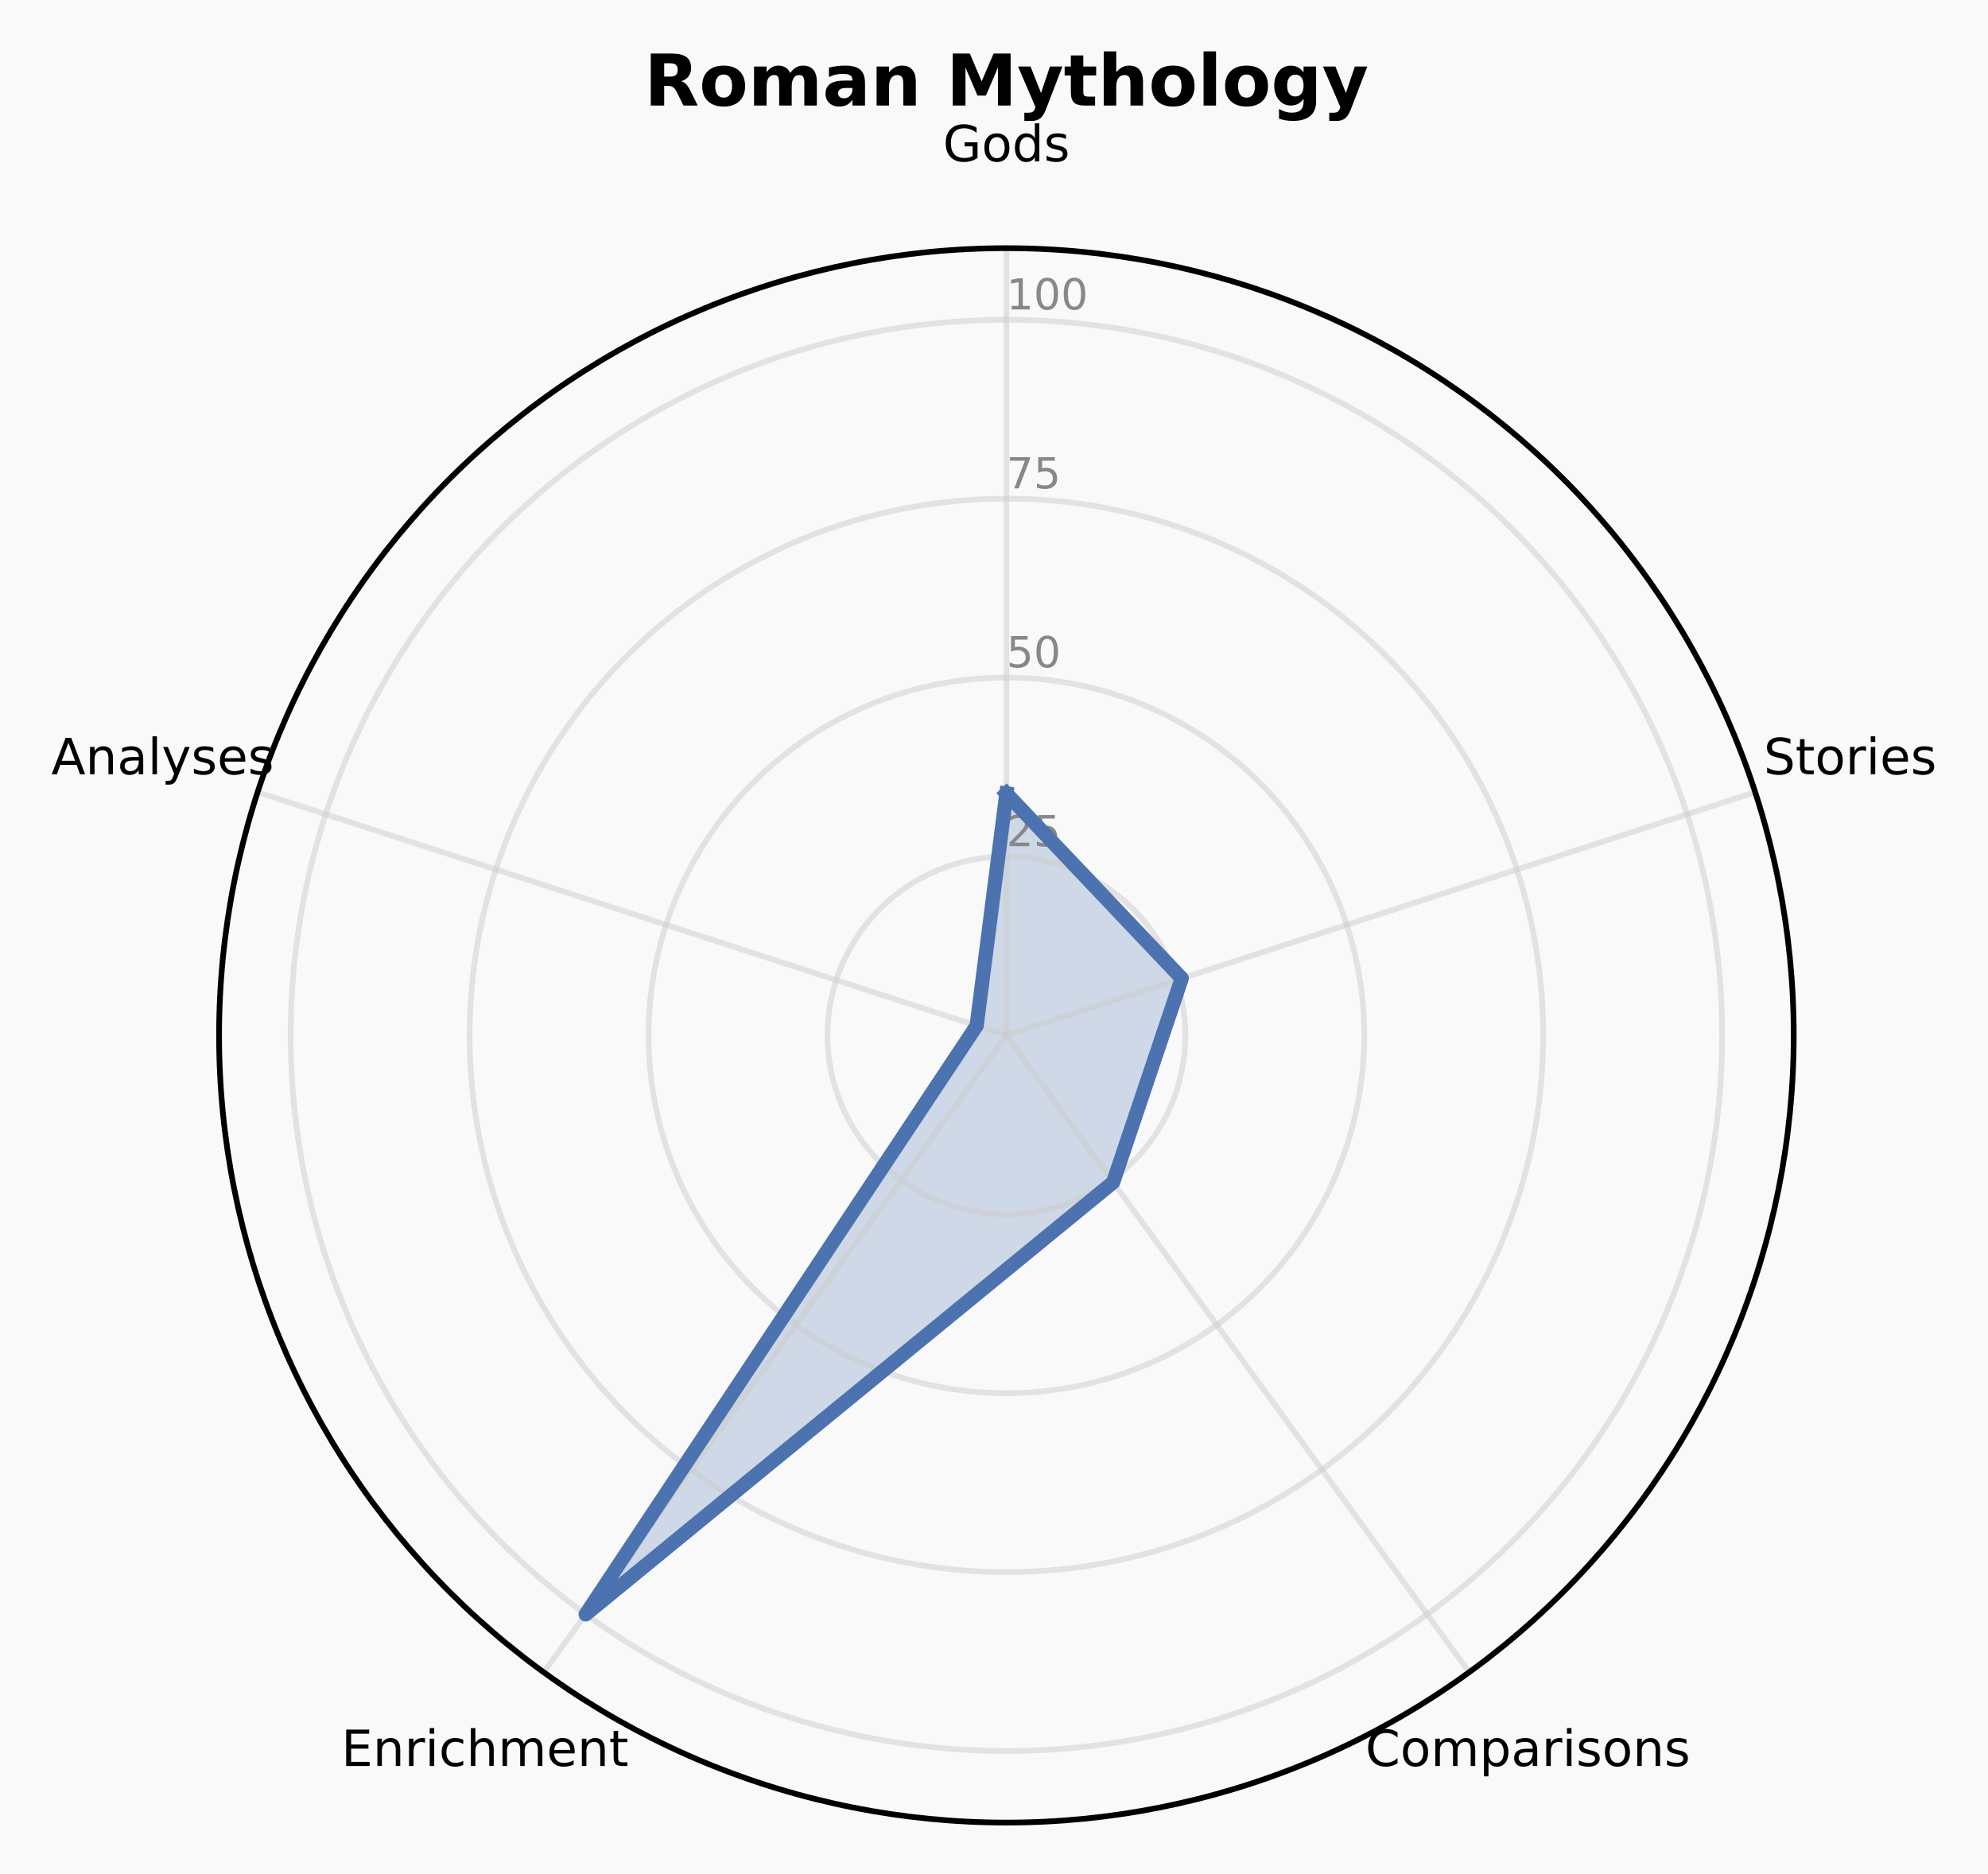
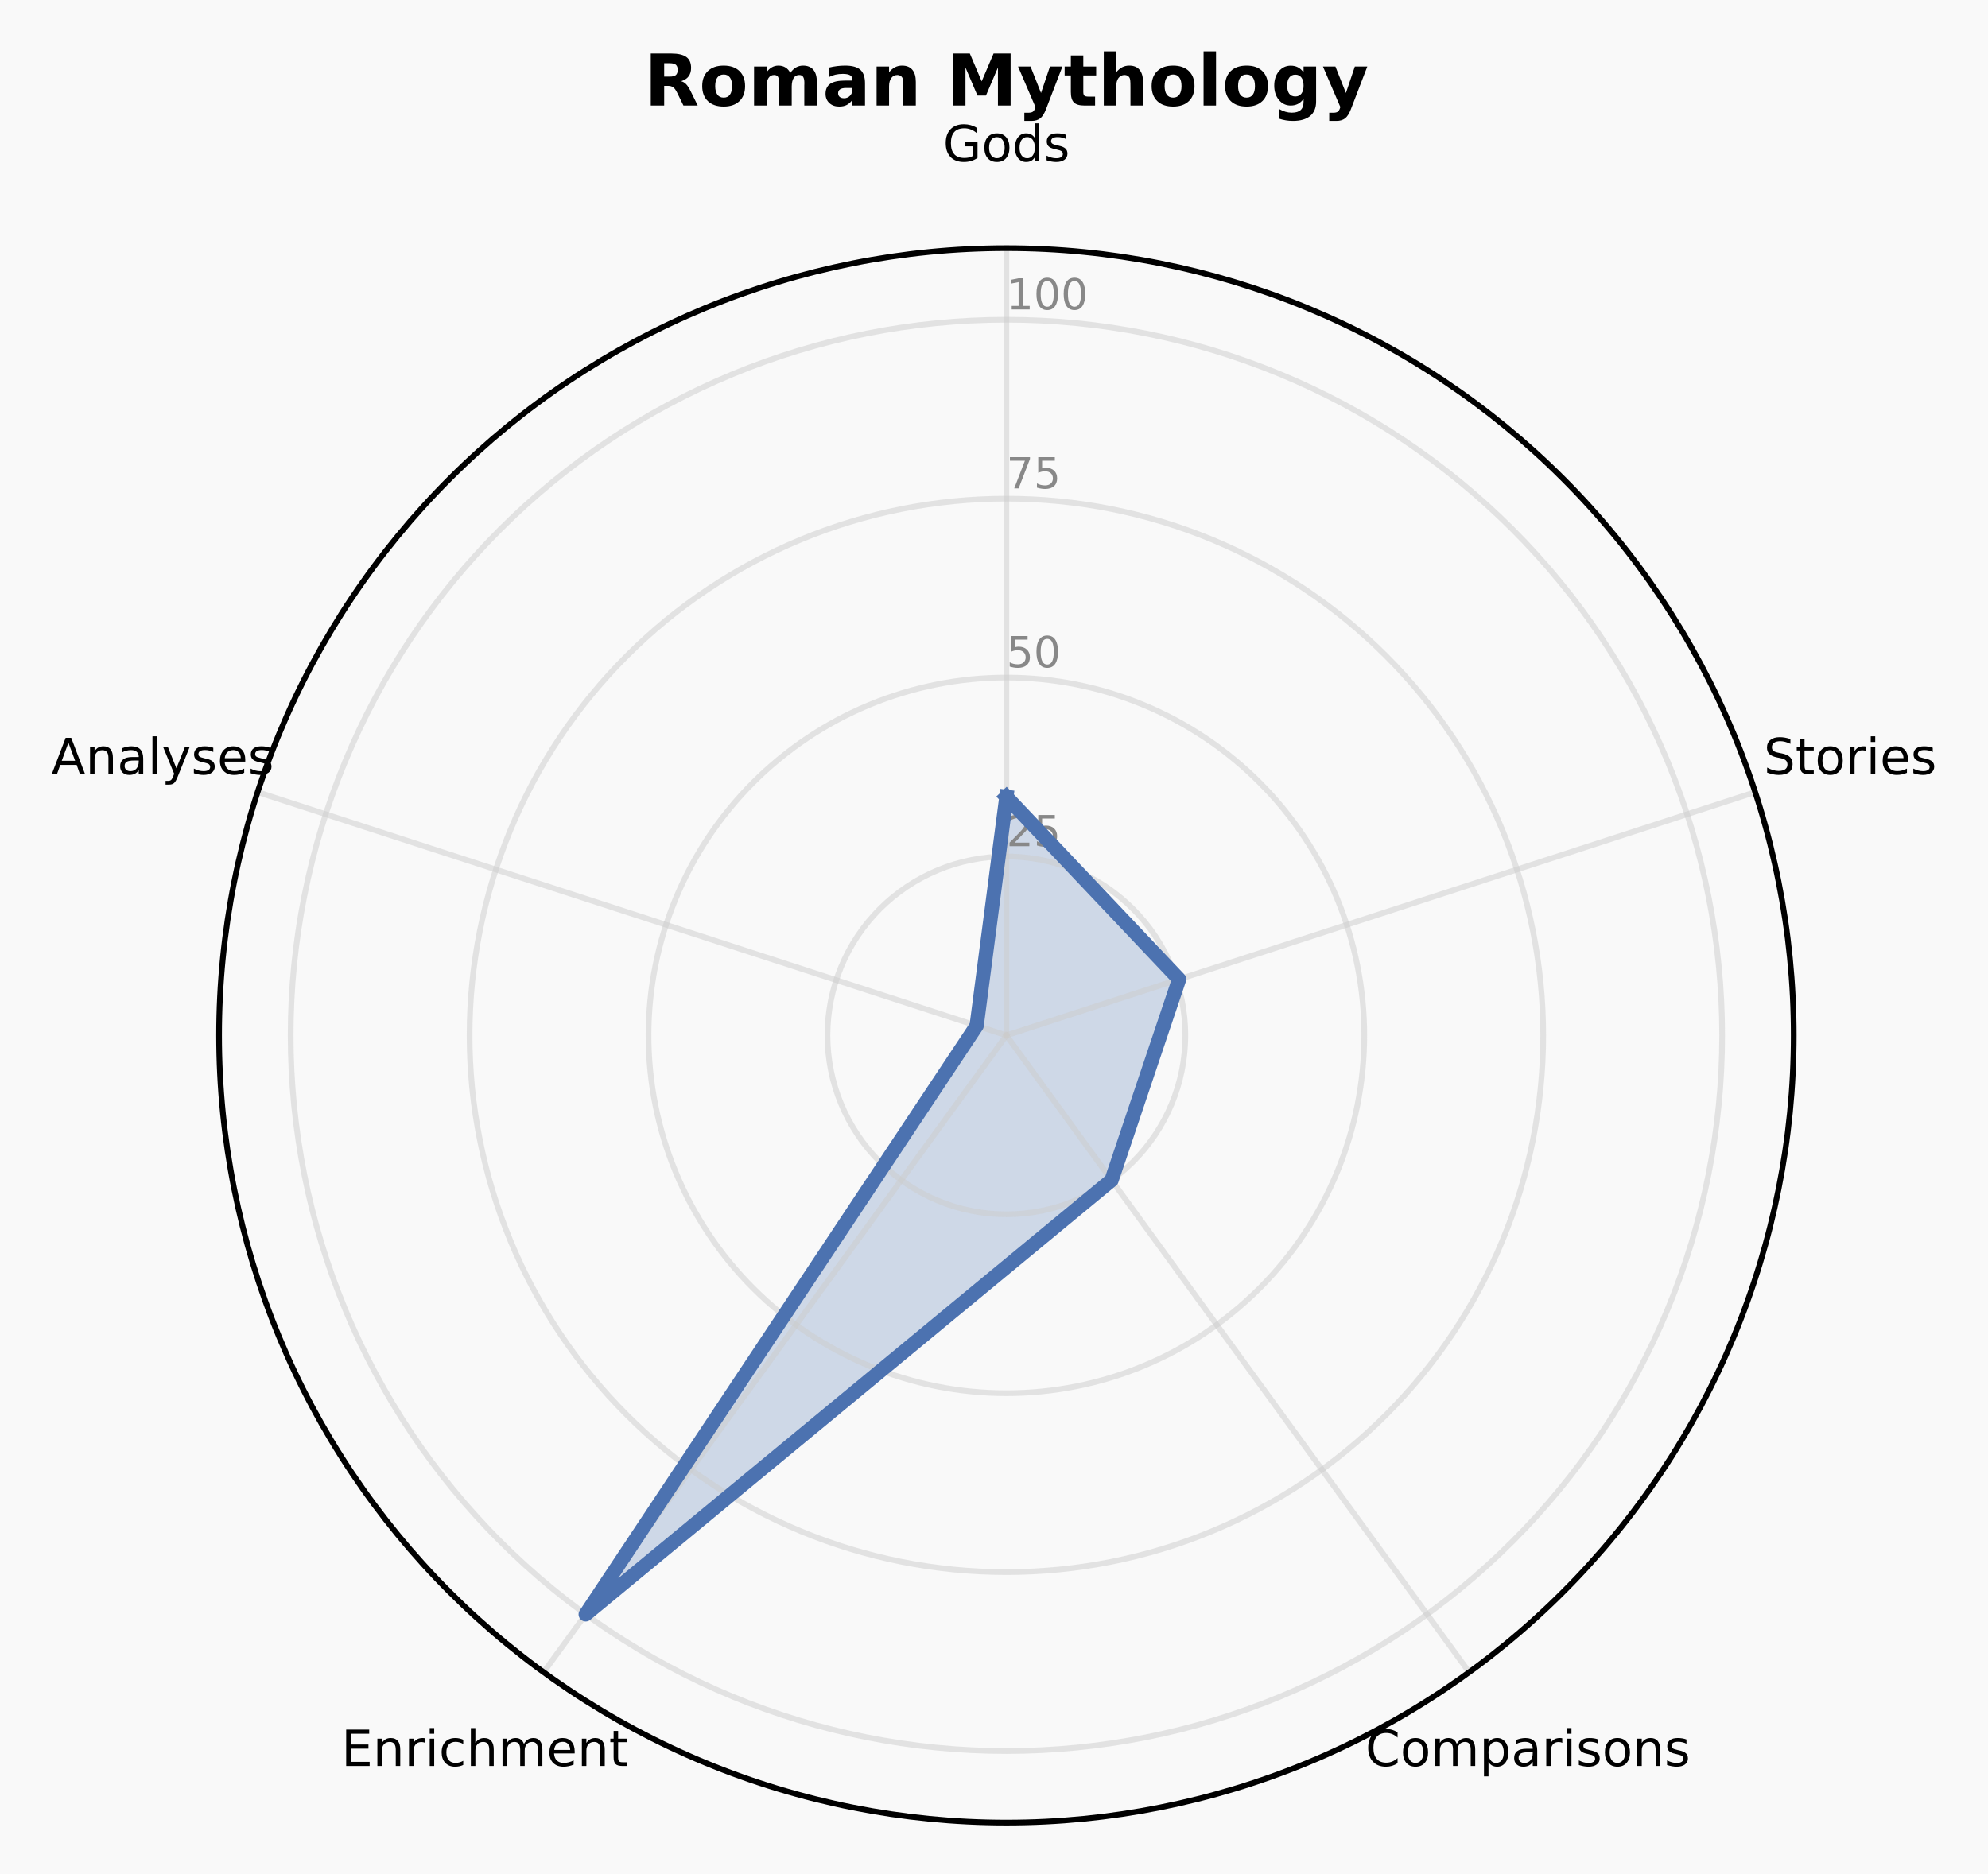
<svg xmlns="http://www.w3.org/2000/svg" xmlns:xlink="http://www.w3.org/1999/xlink" width="278.709pt" height="262.758pt" viewBox="0 0 278.709 262.758" version="1.1">
  <defs>
    <style type="text/css">*{stroke-linejoin: round; stroke-linecap: butt}</style>
  </defs>
  <g id="figure_1">
    <g id="patch_1">
      <path d="M 0 262.758  L 278.709 262.758  L 278.709 0  L 0 0  z " style="fill: #f9f9f9" />
    </g>
    <g id="axes_1">
      <g id="patch_2">
        <path d="M 251.473 145.178  C 251.473 130.683 248.618 116.329 243.071 102.938  C 237.524 89.546 229.393 77.377 219.143 67.128  C 208.894 56.878 196.725 48.748 183.334 43.201  C 169.942 37.654 155.588 34.798 141.093 34.798  C 126.598 34.798 112.244 37.654 98.853 43.201  C 85.461 48.748 73.293 56.878 63.043 67.128  C 52.794 77.377 44.663 89.546 39.116 102.938  C 33.569 116.329 30.714 130.683 30.714 145.178  C 30.714 159.673 33.569 174.027 39.116 187.418  C 44.663 200.81 52.794 212.979 63.043 223.228  C 73.293 233.478 85.461 241.609 98.853 247.155  C 112.244 252.702 126.598 255.558 141.093 255.558  C 155.588 255.558 169.942 252.702 183.334 247.155  C 196.725 241.609 208.894 233.478 219.143 223.228  C 229.393 212.979 237.524 200.81 243.071 187.418  C 248.618 174.027 251.473 159.673 251.473 145.178  M 141.093 145.178  C 141.093 145.178 141.093 145.178 141.093 145.178  C 141.093 145.178 141.093 145.178 141.093 145.178  C 141.093 145.178 141.093 145.178 141.093 145.178  C 141.093 145.178 141.093 145.178 141.093 145.178  C 141.093 145.178 141.093 145.178 141.093 145.178  C 141.093 145.178 141.093 145.178 141.093 145.178  C 141.093 145.178 141.093 145.178 141.093 145.178  C 141.093 145.178 141.093 145.178 141.093 145.178  C 141.093 145.178 141.093 145.178 141.093 145.178  C 141.093 145.178 141.093 145.178 141.093 145.178  C 141.093 145.178 141.093 145.178 141.093 145.178  C 141.093 145.178 141.093 145.178 141.093 145.178  C 141.093 145.178 141.093 145.178 141.093 145.178  C 141.093 145.178 141.093 145.178 141.093 145.178  C 141.093 145.178 141.093 145.178 141.093 145.178  C 141.093 145.178 141.093 145.178 141.093 145.178  z " style="fill: #f9f9f9" />
      </g>
      <g id="patch_3">
-         <path d="M 141.093 111.259  L 165.675 137.191  L 156.059 165.776  L 82.112 226.359  L 136.921 143.822  z " clip-path="url(#p1672094ace)" style="fill: #4c72b0; opacity: 0.25; stroke: #4c72b0; stroke-linejoin: miter" />
+         <path d="M 141.093 111.73  L 165.308 137.31  L 155.839 165.473  L 82.112 226.359  L 136.921 143.822  z " clip-path="url(#p1f6627a381)" style="fill: #4c72b0; opacity: 0.25; stroke: #4c72b0; stroke-linejoin: miter" />
      </g>
      <g id="matplotlib.axis_1">
        <g id="xtick_1">
          <g id="line2d_1">
-             <path d="M 141.093 145.178  L 141.093 34.798  " clip-path="url(#p1672094ace)" style="fill: none; stroke: #cccccc; stroke-opacity: 0.5; stroke-width: 0.8; stroke-linecap: square" />
+             <path d="M 141.093 145.178  L 141.093 34.798  " clip-path="url(#p1f6627a381)" style="fill: none; stroke: #cccccc; stroke-opacity: 0.5; stroke-width: 0.8; stroke-linecap: square" />
          </g>
          <g id="text_1">
            <g transform="translate(132.1945 22.61707) scale(0.07 -0.07)">
              <defs>
                <path id="DejaVuSans-2a" d="M 3809 666  L 3809 1919  L 2778 1919  L 2778 2438  L 4434 2438  L 4434 434  Q 4069 175 3628 42  Q 3188 -91 2688 -91  Q 1594 -91 976 548  Q 359 1188 359 2328  Q 359 3472 976 4111  Q 1594 4750 2688 4750  Q 3144 4750 3555 4637  Q 3966 4525 4313 4306  L 4313 3634  Q 3963 3931 3569 4081  Q 3175 4231 2741 4231  Q 1884 4231 1454 3753  Q 1025 3275 1025 2328  Q 1025 1384 1454 906  Q 1884 428 2741 428  Q 3075 428 3337 486  Q 3600 544 3809 666  z " transform="scale(0.015625)" />
                <path id="DejaVuSans-52" d="M 1959 3097  Q 1497 3097 1228 2736  Q 959 2375 959 1747  Q 959 1119 1226 758  Q 1494 397 1959 397  Q 2419 397 2687 759  Q 2956 1122 2956 1747  Q 2956 2369 2687 2733  Q 2419 3097 1959 3097  z M 1959 3584  Q 2709 3584 3137 3096  Q 3566 2609 3566 1747  Q 3566 888 3137 398  Q 2709 -91 1959 -91  Q 1206 -91 779 398  Q 353 888 353 1747  Q 353 2609 779 3096  Q 1206 3584 1959 3584  z " transform="scale(0.015625)" />
                <path id="DejaVuSans-47" d="M 2906 2969  L 2906 4863  L 3481 4863  L 3481 0  L 2906 0  L 2906 525  Q 2725 213 2448 61  Q 2172 -91 1784 -91  Q 1150 -91 751 415  Q 353 922 353 1747  Q 353 2572 751 3078  Q 1150 3584 1784 3584  Q 2172 3584 2448 3432  Q 2725 3281 2906 2969  z M 947 1747  Q 947 1113 1208 752  Q 1469 391 1925 391  Q 2381 391 2643 752  Q 2906 1113 2906 1747  Q 2906 2381 2643 2742  Q 2381 3103 1925 3103  Q 1469 3103 1208 2742  Q 947 2381 947 1747  z " transform="scale(0.015625)" />
                <path id="DejaVuSans-56" d="M 2834 3397  L 2834 2853  Q 2591 2978 2328 3040  Q 2066 3103 1784 3103  Q 1356 3103 1142 2972  Q 928 2841 928 2578  Q 928 2378 1081 2264  Q 1234 2150 1697 2047  L 1894 2003  Q 2506 1872 2764 1633  Q 3022 1394 3022 966  Q 3022 478 2636 193  Q 2250 -91 1575 -91  Q 1294 -91 989 -36  Q 684 19 347 128  L 347 722  Q 666 556 975 473  Q 1284 391 1588 391  Q 1994 391 2212 530  Q 2431 669 2431 922  Q 2431 1156 2273 1281  Q 2116 1406 1581 1522  L 1381 1569  Q 847 1681 609 1914  Q 372 2147 372 2553  Q 372 3047 722 3315  Q 1072 3584 1716 3584  Q 2034 3584 2315 3537  Q 2597 3491 2834 3397  z " transform="scale(0.015625)" />
              </defs>
              <use xlink:href="#DejaVuSans-2a" />
              <use xlink:href="#DejaVuSans-52" transform="translate(77.48438 0)" />
              <use xlink:href="#DejaVuSans-47" transform="translate(138.6719 0)" />
              <use xlink:href="#DejaVuSans-56" transform="translate(202.1562 0)" />
            </g>
          </g>
        </g>
        <g id="xtick_2">
          <g id="line2d_2">
-             <path d="M 141.093 145.178  L 246.07 111.069  " clip-path="url(#p1672094ace)" style="fill: none; stroke: #cccccc; stroke-opacity: 0.5; stroke-width: 0.8; stroke-linecap: square" />
+             <path d="M 141.093 145.178  L 246.07 111.069  " clip-path="url(#p1f6627a381)" style="fill: none; stroke: #cccccc; stroke-opacity: 0.5; stroke-width: 0.8; stroke-linecap: square" />
          </g>
          <g id="text_2">
            <g transform="translate(247.2616 108.5613) scale(0.07 -0.07)">
              <defs>
                <path id="DejaVuSans-36" d="M 3425 4513  L 3425 3897  Q 3066 4069 2747 4153  Q 2428 4238 2131 4238  Q 1616 4238 1336 4038  Q 1056 3838 1056 3469  Q 1056 3159 1242 3001  Q 1428 2844 1947 2747  L 2328 2669  Q 3034 2534 3370 2195  Q 3706 1856 3706 1288  Q 3706 609 3251 259  Q 2797 -91 1919 -91  Q 1588 -91 1214 -16  Q 841 59 441 206  L 441 856  Q 825 641 1194 531  Q 1563 422 1919 422  Q 2459 422 2753 634  Q 3047 847 3047 1241  Q 3047 1584 2836 1778  Q 2625 1972 2144 2069  L 1759 2144  Q 1053 2284 737 2584  Q 422 2884 422 3419  Q 422 4038 858 4394  Q 1294 4750 2059 4750  Q 2388 4750 2728 4690  Q 3069 4631 3425 4513  z " transform="scale(0.015625)" />
                <path id="DejaVuSans-57" d="M 1172 4494  L 1172 3500  L 2356 3500  L 2356 3053  L 1172 3053  L 1172 1153  Q 1172 725 1289 603  Q 1406 481 1766 481  L 2356 481  L 2356 0  L 1766 0  Q 1100 0 847 248  Q 594 497 594 1153  L 594 3053  L 172 3053  L 172 3500  L 594 3500  L 594 4494  L 1172 4494  z " transform="scale(0.015625)" />
                <path id="DejaVuSans-55" d="M 2631 2963  Q 2534 3019 2420 3045  Q 2306 3072 2169 3072  Q 1681 3072 1420 2755  Q 1159 2438 1159 1844  L 1159 0  L 581 0  L 581 3500  L 1159 3500  L 1159 2956  Q 1341 3275 1631 3429  Q 1922 3584 2338 3584  Q 2397 3584 2469 3576  Q 2541 3569 2628 3553  L 2631 2963  z " transform="scale(0.015625)" />
                <path id="DejaVuSans-4c" d="M 603 3500  L 1178 3500  L 1178 0  L 603 0  L 603 3500  z M 603 4863  L 1178 4863  L 1178 4134  L 603 4134  L 603 4863  z " transform="scale(0.015625)" />
                <path id="DejaVuSans-48" d="M 3597 1894  L 3597 1613  L 953 1613  Q 991 1019 1311 708  Q 1631 397 2203 397  Q 2534 397 2845 478  Q 3156 559 3463 722  L 3463 178  Q 3153 47 2828 -22  Q 2503 -91 2169 -91  Q 1331 -91 842 396  Q 353 884 353 1716  Q 353 2575 817 3079  Q 1281 3584 2069 3584  Q 2775 3584 3186 3129  Q 3597 2675 3597 1894  z M 3022 2063  Q 3016 2534 2758 2815  Q 2500 3097 2075 3097  Q 1594 3097 1305 2825  Q 1016 2553 972 2059  L 3022 2063  z " transform="scale(0.015625)" />
              </defs>
              <use xlink:href="#DejaVuSans-36" />
              <use xlink:href="#DejaVuSans-57" transform="translate(63.48438 0)" />
              <use xlink:href="#DejaVuSans-52" transform="translate(102.6875 0)" />
              <use xlink:href="#DejaVuSans-55" transform="translate(163.875 0)" />
              <use xlink:href="#DejaVuSans-4c" transform="translate(204.9844 0)" />
              <use xlink:href="#DejaVuSans-48" transform="translate(232.7656 0)" />
              <use xlink:href="#DejaVuSans-56" transform="translate(294.2969 0)" />
            </g>
          </g>
        </g>
        <g id="xtick_3">
          <g id="line2d_3">
-             <path d="M 141.093 145.178  L 205.973 234.477  " clip-path="url(#p1672094ace)" style="fill: none; stroke: #cccccc; stroke-opacity: 0.5; stroke-width: 0.8; stroke-linecap: square" />
+             <path d="M 141.093 145.178  L 205.973 234.477  " clip-path="url(#p1f6627a381)" style="fill: none; stroke: #cccccc; stroke-opacity: 0.5; stroke-width: 0.8; stroke-linecap: square" />
          </g>
          <g id="text_3">
            <g transform="translate(191.4228 247.6219) scale(0.07 -0.07)">
              <defs>
                <path id="DejaVuSans-26" d="M 4122 4306  L 4122 3641  Q 3803 3938 3442 4084  Q 3081 4231 2675 4231  Q 1875 4231 1450 3742  Q 1025 3253 1025 2328  Q 1025 1406 1450 917  Q 1875 428 2675 428  Q 3081 428 3442 575  Q 3803 722 4122 1019  L 4122 359  Q 3791 134 3420 21  Q 3050 -91 2638 -91  Q 1578 -91 968 557  Q 359 1206 359 2328  Q 359 3453 968 4101  Q 1578 4750 2638 4750  Q 3056 4750 3426 4639  Q 3797 4528 4122 4306  z " transform="scale(0.015625)" />
                <path id="DejaVuSans-50" d="M 3328 2828  Q 3544 3216 3844 3400  Q 4144 3584 4550 3584  Q 5097 3584 5394 3201  Q 5691 2819 5691 2113  L 5691 0  L 5113 0  L 5113 2094  Q 5113 2597 4934 2840  Q 4756 3084 4391 3084  Q 3944 3084 3684 2787  Q 3425 2491 3425 1978  L 3425 0  L 2847 0  L 2847 2094  Q 2847 2600 2669 2842  Q 2491 3084 2119 3084  Q 1678 3084 1418 2786  Q 1159 2488 1159 1978  L 1159 0  L 581 0  L 581 3500  L 1159 3500  L 1159 2956  Q 1356 3278 1631 3431  Q 1906 3584 2284 3584  Q 2666 3584 2933 3390  Q 3200 3197 3328 2828  z " transform="scale(0.015625)" />
                <path id="DejaVuSans-53" d="M 1159 525  L 1159 -1331  L 581 -1331  L 581 3500  L 1159 3500  L 1159 2969  Q 1341 3281 1617 3432  Q 1894 3584 2278 3584  Q 2916 3584 3314 3078  Q 3713 2572 3713 1747  Q 3713 922 3314 415  Q 2916 -91 2278 -91  Q 1894 -91 1617 61  Q 1341 213 1159 525  z M 3116 1747  Q 3116 2381 2855 2742  Q 2594 3103 2138 3103  Q 1681 3103 1420 2742  Q 1159 2381 1159 1747  Q 1159 1113 1420 752  Q 1681 391 2138 391  Q 2594 391 2855 752  Q 3116 1113 3116 1747  z " transform="scale(0.015625)" />
                <path id="DejaVuSans-44" d="M 2194 1759  Q 1497 1759 1228 1600  Q 959 1441 959 1056  Q 959 750 1161 570  Q 1363 391 1709 391  Q 2188 391 2477 730  Q 2766 1069 2766 1631  L 2766 1759  L 2194 1759  z M 3341 1997  L 3341 0  L 2766 0  L 2766 531  Q 2569 213 2275 61  Q 1981 -91 1556 -91  Q 1019 -91 701 211  Q 384 513 384 1019  Q 384 1609 779 1909  Q 1175 2209 1959 2209  L 2766 2209  L 2766 2266  Q 2766 2663 2505 2880  Q 2244 3097 1772 3097  Q 1472 3097 1187 3025  Q 903 2953 641 2809  L 641 3341  Q 956 3463 1253 3523  Q 1550 3584 1831 3584  Q 2591 3584 2966 3190  Q 3341 2797 3341 1997  z " transform="scale(0.015625)" />
                <path id="DejaVuSans-51" d="M 3513 2113  L 3513 0  L 2938 0  L 2938 2094  Q 2938 2591 2744 2837  Q 2550 3084 2163 3084  Q 1697 3084 1428 2787  Q 1159 2491 1159 1978  L 1159 0  L 581 0  L 581 3500  L 1159 3500  L 1159 2956  Q 1366 3272 1645 3428  Q 1925 3584 2291 3584  Q 2894 3584 3203 3211  Q 3513 2838 3513 2113  z " transform="scale(0.015625)" />
              </defs>
              <use xlink:href="#DejaVuSans-26" />
              <use xlink:href="#DejaVuSans-52" transform="translate(69.82812 0)" />
              <use xlink:href="#DejaVuSans-50" transform="translate(131.0156 0)" />
              <use xlink:href="#DejaVuSans-53" transform="translate(228.4219 0)" />
              <use xlink:href="#DejaVuSans-44" transform="translate(291.9062 0)" />
              <use xlink:href="#DejaVuSans-55" transform="translate(353.1875 0)" />
              <use xlink:href="#DejaVuSans-4c" transform="translate(394.2969 0)" />
              <use xlink:href="#DejaVuSans-56" transform="translate(422.0781 0)" />
              <use xlink:href="#DejaVuSans-52" transform="translate(474.1719 0)" />
              <use xlink:href="#DejaVuSans-51" transform="translate(535.3594 0)" />
              <use xlink:href="#DejaVuSans-56" transform="translate(598.7344 0)" />
            </g>
          </g>
        </g>
        <g id="xtick_4">
          <g id="line2d_4">
-             <path d="M 141.093 145.178  L 76.214 234.477  " clip-path="url(#p1672094ace)" style="fill: none; stroke: #cccccc; stroke-opacity: 0.5; stroke-width: 0.8; stroke-linecap: square" />
+             <path d="M 141.093 145.178  L 76.214 234.477  " clip-path="url(#p1f6627a381)" style="fill: none; stroke: #cccccc; stroke-opacity: 0.5; stroke-width: 0.8; stroke-linecap: square" />
          </g>
          <g id="text_4">
            <g transform="translate(47.8483 247.6219) scale(0.07 -0.07)">
              <defs>
                <path id="DejaVuSans-28" d="M 628 4666  L 3578 4666  L 3578 4134  L 1259 4134  L 1259 2753  L 3481 2753  L 3481 2222  L 1259 2222  L 1259 531  L 3634 531  L 3634 0  L 628 0  L 628 4666  z " transform="scale(0.015625)" />
                <path id="DejaVuSans-46" d="M 3122 3366  L 3122 2828  Q 2878 2963 2633 3030  Q 2388 3097 2138 3097  Q 1578 3097 1268 2742  Q 959 2388 959 1747  Q 959 1106 1268 751  Q 1578 397 2138 397  Q 2388 397 2633 464  Q 2878 531 3122 666  L 3122 134  Q 2881 22 2623 -34  Q 2366 -91 2075 -91  Q 1284 -91 818 406  Q 353 903 353 1747  Q 353 2603 823 3093  Q 1294 3584 2113 3584  Q 2378 3584 2631 3529  Q 2884 3475 3122 3366  z " transform="scale(0.015625)" />
                <path id="DejaVuSans-4b" d="M 3513 2113  L 3513 0  L 2938 0  L 2938 2094  Q 2938 2591 2744 2837  Q 2550 3084 2163 3084  Q 1697 3084 1428 2787  Q 1159 2491 1159 1978  L 1159 0  L 581 0  L 581 4863  L 1159 4863  L 1159 2956  Q 1366 3272 1645 3428  Q 1925 3584 2291 3584  Q 2894 3584 3203 3211  Q 3513 2838 3513 2113  z " transform="scale(0.015625)" />
              </defs>
              <use xlink:href="#DejaVuSans-28" />
              <use xlink:href="#DejaVuSans-51" transform="translate(63.1875 0)" />
              <use xlink:href="#DejaVuSans-55" transform="translate(126.5625 0)" />
              <use xlink:href="#DejaVuSans-4c" transform="translate(167.6719 0)" />
              <use xlink:href="#DejaVuSans-46" transform="translate(195.4531 0)" />
              <use xlink:href="#DejaVuSans-4b" transform="translate(250.4375 0)" />
              <use xlink:href="#DejaVuSans-50" transform="translate(313.8125 0)" />
              <use xlink:href="#DejaVuSans-48" transform="translate(411.2188 0)" />
              <use xlink:href="#DejaVuSans-51" transform="translate(472.75 0)" />
              <use xlink:href="#DejaVuSans-57" transform="translate(536.125 0)" />
            </g>
          </g>
        </g>
        <g id="xtick_5">
          <g id="line2d_5">
-             <path d="M 141.093 145.178  L 36.116 111.069  " clip-path="url(#p1672094ace)" style="fill: none; stroke: #cccccc; stroke-opacity: 0.5; stroke-width: 0.8; stroke-linecap: square" />
+             <path d="M 141.093 145.178  L 36.116 111.069  " clip-path="url(#p1f6627a381)" style="fill: none; stroke: #cccccc; stroke-opacity: 0.5; stroke-width: 0.8; stroke-linecap: square" />
          </g>
          <g id="text_5">
            <g transform="translate(7.2 108.5613) scale(0.07 -0.07)">
              <defs>
                <path id="DejaVuSans-24" d="M 2188 4044  L 1331 1722  L 3047 1722  L 2188 4044  z M 1831 4666  L 2547 4666  L 4325 0  L 3669 0  L 3244 1197  L 1141 1197  L 716 0  L 50 0  L 1831 4666  z " transform="scale(0.015625)" />
                <path id="DejaVuSans-4f" d="M 603 4863  L 1178 4863  L 1178 0  L 603 0  L 603 4863  z " transform="scale(0.015625)" />
                <path id="DejaVuSans-5c" d="M 2059 -325  Q 1816 -950 1584 -1140  Q 1353 -1331 966 -1331  L 506 -1331  L 506 -850  L 844 -850  Q 1081 -850 1212 -737  Q 1344 -625 1503 -206  L 1606 56  L 191 3500  L 800 3500  L 1894 763  L 2988 3500  L 3597 3500  L 2059 -325  z " transform="scale(0.015625)" />
              </defs>
              <use xlink:href="#DejaVuSans-24" />
              <use xlink:href="#DejaVuSans-51" transform="translate(68.40625 0)" />
              <use xlink:href="#DejaVuSans-44" transform="translate(131.7812 0)" />
              <use xlink:href="#DejaVuSans-4f" transform="translate(193.0625 0)" />
              <use xlink:href="#DejaVuSans-5c" transform="translate(220.8438 0)" />
              <use xlink:href="#DejaVuSans-56" transform="translate(280.0312 0)" />
              <use xlink:href="#DejaVuSans-48" transform="translate(332.125 0)" />
              <use xlink:href="#DejaVuSans-56" transform="translate(393.6562 0)" />
            </g>
          </g>
        </g>
      </g>
      <g id="matplotlib.axis_2">
        <g id="ytick_1">
          <g id="line2d_6">
-             <path d="M 141.093 120.092  C 144.388 120.092 147.65 120.741 150.693 122.001  C 153.737 123.262 156.503 125.11 158.832 127.439  C 161.161 129.769 163.009 132.534 164.27 135.578  C 165.531 138.621 166.18 141.884 166.18 145.178  C 166.18 148.472 165.531 151.735 164.27 154.778  C 163.009 157.822 161.161 160.587 158.832 162.917  C 156.503 165.246 153.737 167.094 150.693 168.355  C 147.65 169.615 144.388 170.264 141.093 170.264  C 137.799 170.264 134.537 169.615 131.493 168.355  C 128.45 167.094 125.684 165.246 123.355 162.917  C 121.025 160.587 119.177 157.822 117.917 154.778  C 116.656 151.735 116.007 148.472 116.007 145.178  C 116.007 141.884 116.656 138.621 117.917 135.578  C 119.177 132.534 121.025 129.769 123.355 127.439  C 125.684 125.11 128.45 123.262 131.493 122.001  C 134.537 120.741 137.799 120.092 141.093 120.092  " clip-path="url(#p1672094ace)" style="fill: none; stroke: #cccccc; stroke-opacity: 0.5; stroke-width: 0.8; stroke-linecap: square" />
+             <path d="M 141.093 120.092  C 144.388 120.092 147.65 120.741 150.693 122.001  C 153.737 123.262 156.503 125.11 158.832 127.439  C 161.161 129.769 163.009 132.534 164.27 135.578  C 165.531 138.621 166.18 141.884 166.18 145.178  C 166.18 148.472 165.531 151.735 164.27 154.778  C 163.009 157.822 161.161 160.587 158.832 162.917  C 156.503 165.246 153.737 167.094 150.693 168.355  C 147.65 169.615 144.388 170.264 141.093 170.264  C 137.799 170.264 134.537 169.615 131.493 168.355  C 128.45 167.094 125.684 165.246 123.355 162.917  C 121.025 160.587 119.177 157.822 117.917 154.778  C 116.656 151.735 116.007 148.472 116.007 145.178  C 116.007 141.884 116.656 138.621 117.917 135.578  C 119.177 132.534 121.025 129.769 123.355 127.439  C 125.684 125.11 128.45 123.262 131.493 122.001  C 134.537 120.741 137.799 120.092 141.093 120.092  " clip-path="url(#p1f6627a381)" style="fill: none; stroke: #cccccc; stroke-opacity: 0.5; stroke-width: 0.8; stroke-linecap: square" />
          </g>
          <g id="text_6">
            <g style="fill: #888888" transform="translate(141.0933 118.6504) scale(0.06 -0.06)">
              <defs>
                <path id="DejaVuSans-15" d="M 1228 531  L 3431 531  L 3431 0  L 469 0  L 469 531  Q 828 903 1448 1529  Q 2069 2156 2228 2338  Q 2531 2678 2651 2914  Q 2772 3150 2772 3378  Q 2772 3750 2511 3984  Q 2250 4219 1831 4219  Q 1534 4219 1204 4116  Q 875 4013 500 3803  L 500 4441  Q 881 4594 1212 4672  Q 1544 4750 1819 4750  Q 2544 4750 2975 4387  Q 3406 4025 3406 3419  Q 3406 3131 3298 2873  Q 3191 2616 2906 2266  Q 2828 2175 2409 1742  Q 1991 1309 1228 531  z " transform="scale(0.015625)" />
                <path id="DejaVuSans-18" d="M 691 4666  L 3169 4666  L 3169 4134  L 1269 4134  L 1269 2991  Q 1406 3038 1543 3061  Q 1681 3084 1819 3084  Q 2600 3084 3056 2656  Q 3513 2228 3513 1497  Q 3513 744 3044 326  Q 2575 -91 1722 -91  Q 1428 -91 1123 -41  Q 819 9 494 109  L 494 744  Q 775 591 1075 516  Q 1375 441 1709 441  Q 2250 441 2565 725  Q 2881 1009 2881 1497  Q 2881 1984 2565 2268  Q 2250 2553 1709 2553  Q 1456 2553 1204 2497  Q 953 2441 691 2322  L 691 4666  z " transform="scale(0.015625)" />
              </defs>
              <use xlink:href="#DejaVuSans-15" />
              <use xlink:href="#DejaVuSans-18" transform="translate(63.625 0)" />
            </g>
          </g>
        </g>
        <g id="ytick_2">
          <g id="line2d_7">
-             <path d="M 141.093 95.005  C 147.682 95.005 154.206 96.303 160.293 98.825  C 166.381 101.346 171.912 105.042 176.571 109.701  C 181.229 114.36 184.925 119.891 187.447 125.978  C 189.968 132.065 191.266 138.589 191.266 145.178  C 191.266 151.767 189.968 158.291 187.447 164.378  C 184.925 170.465 181.229 175.997 176.571 180.655  C 171.912 185.314 166.381 189.01 160.293 191.531  C 154.206 194.053 147.682 195.351 141.093 195.351  C 134.505 195.351 127.98 194.053 121.893 191.531  C 115.806 189.01 110.275 185.314 105.616 180.655  C 100.957 175.997 97.261 170.465 94.74 164.378  C 92.219 158.291 90.921 151.767 90.921 145.178  C 90.921 138.589 92.219 132.065 94.74 125.978  C 97.261 119.891 100.957 114.36 105.616 109.701  C 110.275 105.042 115.806 101.346 121.893 98.825  C 127.98 96.303 134.505 95.005 141.093 95.005  " clip-path="url(#p1672094ace)" style="fill: none; stroke: #cccccc; stroke-opacity: 0.5; stroke-width: 0.8; stroke-linecap: square" />
+             <path d="M 141.093 95.005  C 147.682 95.005 154.206 96.303 160.293 98.825  C 166.381 101.346 171.912 105.042 176.571 109.701  C 181.229 114.36 184.925 119.891 187.447 125.978  C 189.968 132.065 191.266 138.589 191.266 145.178  C 191.266 151.767 189.968 158.291 187.447 164.378  C 184.925 170.465 181.229 175.997 176.571 180.655  C 171.912 185.314 166.381 189.01 160.293 191.531  C 154.206 194.053 147.682 195.351 141.093 195.351  C 134.505 195.351 127.98 194.053 121.893 191.531  C 115.806 189.01 110.275 185.314 105.616 180.655  C 100.957 175.997 97.261 170.465 94.74 164.378  C 92.219 158.291 90.921 151.767 90.921 145.178  C 90.921 138.589 92.219 132.065 94.74 125.978  C 97.261 119.891 100.957 114.36 105.616 109.701  C 110.275 105.042 115.806 101.346 121.893 98.825  C 127.98 96.303 134.505 95.005 141.093 95.005  " clip-path="url(#p1f6627a381)" style="fill: none; stroke: #cccccc; stroke-opacity: 0.5; stroke-width: 0.8; stroke-linecap: square" />
          </g>
          <g id="text_7">
            <g style="fill: #888888" transform="translate(141.0933 93.56408) scale(0.06 -0.06)">
              <defs>
                <path id="DejaVuSans-13" d="M 2034 4250  Q 1547 4250 1301 3770  Q 1056 3291 1056 2328  Q 1056 1369 1301 889  Q 1547 409 2034 409  Q 2525 409 2770 889  Q 3016 1369 3016 2328  Q 3016 3291 2770 3770  Q 2525 4250 2034 4250  z M 2034 4750  Q 2819 4750 3233 4129  Q 3647 3509 3647 2328  Q 3647 1150 3233 529  Q 2819 -91 2034 -91  Q 1250 -91 836 529  Q 422 1150 422 2328  Q 422 3509 836 4129  Q 1250 4750 2034 4750  z " transform="scale(0.015625)" />
              </defs>
              <use xlink:href="#DejaVuSans-18" />
              <use xlink:href="#DejaVuSans-13" transform="translate(63.625 0)" />
            </g>
          </g>
        </g>
        <g id="ytick_3">
          <g id="line2d_8">
-             <path d="M 141.093 69.919  C 150.976 69.919 160.763 71.866 169.894 75.648  C 179.024 79.43 187.321 84.974 194.309 91.962  C 201.298 98.95 206.841 107.247 210.623 116.378  C 214.405 125.508 216.352 135.295 216.352 145.178  C 216.352 155.061 214.405 164.848 210.623 173.978  C 206.841 183.109 201.298 191.406 194.309 198.394  C 187.321 205.382 179.024 210.926 169.894 214.708  C 160.763 218.49 150.976 220.437 141.093 220.437  C 131.21 220.437 121.424 218.49 112.293 214.708  C 103.162 210.926 94.866 205.382 87.877 198.394  C 80.889 191.406 75.345 183.109 71.563 173.978  C 67.781 164.848 65.834 155.061 65.834 145.178  C 65.834 135.295 67.781 125.508 71.563 116.378  C 75.345 107.247 80.889 98.95 87.877 91.962  C 94.866 84.974 103.162 79.43 112.293 75.648  C 121.424 71.866 131.21 69.919 141.093 69.919  " clip-path="url(#p1672094ace)" style="fill: none; stroke: #cccccc; stroke-opacity: 0.5; stroke-width: 0.8; stroke-linecap: square" />
+             <path d="M 141.093 69.919  C 150.976 69.919 160.763 71.866 169.894 75.648  C 179.024 79.43 187.321 84.974 194.309 91.962  C 201.298 98.95 206.841 107.247 210.623 116.378  C 214.405 125.508 216.352 135.295 216.352 145.178  C 216.352 155.061 214.405 164.848 210.623 173.978  C 206.841 183.109 201.298 191.406 194.309 198.394  C 187.321 205.382 179.024 210.926 169.894 214.708  C 160.763 218.49 150.976 220.437 141.093 220.437  C 131.21 220.437 121.424 218.49 112.293 214.708  C 103.162 210.926 94.866 205.382 87.877 198.394  C 80.889 191.406 75.345 183.109 71.563 173.978  C 67.781 164.848 65.834 155.061 65.834 145.178  C 65.834 135.295 67.781 125.508 71.563 116.378  C 75.345 107.247 80.889 98.95 87.877 91.962  C 94.866 84.974 103.162 79.43 112.293 75.648  C 121.424 71.866 131.21 69.919 141.093 69.919  " clip-path="url(#p1f6627a381)" style="fill: none; stroke: #cccccc; stroke-opacity: 0.5; stroke-width: 0.8; stroke-linecap: square" />
          </g>
          <g id="text_8">
            <g style="fill: #888888" transform="translate(141.0933 68.47781) scale(0.06 -0.06)">
              <defs>
                <path id="DejaVuSans-1a" d="M 525 4666  L 3525 4666  L 3525 4397  L 1831 0  L 1172 0  L 2766 4134  L 525 4134  L 525 4666  z " transform="scale(0.015625)" />
              </defs>
              <use xlink:href="#DejaVuSans-1a" />
              <use xlink:href="#DejaVuSans-18" transform="translate(63.625 0)" />
            </g>
          </g>
        </g>
        <g id="ytick_4">
          <g id="line2d_9">
-             <path d="M 141.093 44.833  C 154.27 44.833 167.32 47.429 179.494 52.471  C 191.668 57.514 202.73 64.906 212.048 74.223  C 221.366 83.541 228.757 94.603 233.8 106.778  C 238.843 118.952 241.438 132.001 241.438 145.178  C 241.438 158.355 238.843 171.404 233.8 183.578  C 228.757 195.753 221.366 206.815 212.048 216.133  C 202.73 225.45 191.668 232.842 179.494 237.885  C 167.32 242.927 154.27 245.523 141.093 245.523  C 127.916 245.523 114.867 242.927 102.693 237.885  C 90.519 232.842 79.456 225.45 70.139 216.133  C 60.821 206.815 53.429 195.753 48.387 183.578  C 43.344 171.404 40.748 158.355 40.748 145.178  C 40.748 132.001 43.344 118.952 48.387 106.778  C 53.429 94.603 60.821 83.541 70.139 74.223  C 79.456 64.906 90.519 57.514 102.693 52.471  C 114.867 47.429 127.916 44.833 141.093 44.833  " clip-path="url(#p1672094ace)" style="fill: none; stroke: #cccccc; stroke-opacity: 0.5; stroke-width: 0.8; stroke-linecap: square" />
+             <path d="M 141.093 44.833  C 154.27 44.833 167.32 47.429 179.494 52.471  C 191.668 57.514 202.73 64.906 212.048 74.223  C 221.366 83.541 228.757 94.603 233.8 106.778  C 238.843 118.952 241.438 132.001 241.438 145.178  C 241.438 158.355 238.843 171.404 233.8 183.578  C 228.757 195.753 221.366 206.815 212.048 216.133  C 202.73 225.45 191.668 232.842 179.494 237.885  C 167.32 242.927 154.27 245.523 141.093 245.523  C 127.916 245.523 114.867 242.927 102.693 237.885  C 90.519 232.842 79.456 225.45 70.139 216.133  C 60.821 206.815 53.429 195.753 48.387 183.578  C 43.344 171.404 40.748 158.355 40.748 145.178  C 40.748 132.001 43.344 118.952 48.387 106.778  C 53.429 94.603 60.821 83.541 70.139 74.223  C 79.456 64.906 90.519 57.514 102.693 52.471  C 114.867 47.429 127.916 44.833 141.093 44.833  " clip-path="url(#p1f6627a381)" style="fill: none; stroke: #cccccc; stroke-opacity: 0.5; stroke-width: 0.8; stroke-linecap: square" />
          </g>
          <g id="text_9">
            <g style="fill: #888888" transform="translate(141.0933 43.39154) scale(0.06 -0.06)">
              <defs>
                <path id="DejaVuSans-14" d="M 794 531  L 1825 531  L 1825 4091  L 703 3866  L 703 4441  L 1819 4666  L 2450 4666  L 2450 531  L 3481 531  L 3481 0  L 794 0  L 794 531  z " transform="scale(0.015625)" />
              </defs>
              <use xlink:href="#DejaVuSans-14" />
              <use xlink:href="#DejaVuSans-13" transform="translate(63.625 0)" />
              <use xlink:href="#DejaVuSans-13" transform="translate(127.25 0)" />
            </g>
          </g>
        </g>
      </g>
      <g id="line2d_10">
-         <path d="M 141.093 111.259  L 165.675 137.191  L 156.059 165.776  L 82.112 226.359  L 136.921 143.822  L 141.093 111.259  " clip-path="url(#p1672094ace)" style="fill: none; stroke: #4c72b0; stroke-width: 2; stroke-linecap: square" />
+         <path d="M 141.093 111.73  L 165.308 137.31  L 155.839 165.473  L 82.112 226.359  L 136.921 143.822  L 141.093 111.73  " clip-path="url(#p1f6627a381)" style="fill: none; stroke: #4c72b0; stroke-width: 2; stroke-linecap: square" />
      </g>
      <g id="patch_4">
        <path d="M 141.093 34.798  C 126.598 34.798 112.244 37.654 98.853 43.201  C 85.461 48.748 73.293 56.878 63.043 67.128  C 52.794 77.377 44.663 89.546 39.116 102.938  C 33.569 116.329 30.714 130.683 30.714 145.178  C 30.714 159.673 33.569 174.027 39.116 187.418  C 44.663 200.81 52.794 212.979 63.043 223.228  C 73.293 233.478 85.461 241.609 98.853 247.155  C 112.244 252.702 126.598 255.558 141.093 255.558  C 155.588 255.558 169.942 252.702 183.334 247.155  C 196.725 241.609 208.894 233.478 219.143 223.228  C 229.393 212.979 237.524 200.81 243.071 187.418  C 248.618 174.027 251.473 159.673 251.473 145.178  C 251.473 130.683 248.618 116.329 243.071 102.938  C 237.524 89.546 229.393 77.377 219.143 67.128  C 208.894 56.878 196.725 48.748 183.334 43.201  C 169.942 37.654 155.588 34.798 141.093 34.798  " style="fill: none; stroke: #000000; stroke-width: 0.8; stroke-linejoin: miter; stroke-linecap: square" />
      </g>
      <g id="text_10">
        <g transform="translate(90.31671 14.79844) scale(0.1 -0.1)">
          <defs>
            <path id="DejaVuSans-Bold-35" d="M 2297 2597  Q 2675 2597 2839 2737  Q 3003 2878 3003 3200  Q 3003 3519 2839 3656  Q 2675 3794 2297 3794  L 1791 3794  L 1791 2597  L 2297 2597  z M 1791 1766  L 1791 0  L 588 0  L 588 4666  L 2425 4666  Q 3347 4666 3776 4356  Q 4206 4047 4206 3378  Q 4206 2916 3982 2619  Q 3759 2322 3309 2181  Q 3556 2125 3751 1926  Q 3947 1728 4147 1325  L 4800 0  L 3519 0  L 2950 1159  Q 2778 1509 2601 1637  Q 2425 1766 2131 1766  L 1791 1766  z " transform="scale(0.015625)" />
            <path id="DejaVuSans-Bold-52" d="M 2203 2784  Q 1831 2784 1636 2517  Q 1441 2250 1441 1747  Q 1441 1244 1636 976  Q 1831 709 2203 709  Q 2569 709 2762 976  Q 2956 1244 2956 1747  Q 2956 2250 2762 2517  Q 2569 2784 2203 2784  z M 2203 3584  Q 3106 3584 3614 3096  Q 4122 2609 4122 1747  Q 4122 884 3614 396  Q 3106 -91 2203 -91  Q 1297 -91 786 396  Q 275 884 275 1747  Q 275 2609 786 3096  Q 1297 3584 2203 3584  z " transform="scale(0.015625)" />
            <path id="DejaVuSans-Bold-50" d="M 3781 2919  Q 3994 3244 4286 3414  Q 4578 3584 4928 3584  Q 5531 3584 5847 3212  Q 6163 2841 6163 2131  L 6163 0  L 5038 0  L 5038 1825  Q 5041 1866 5042 1909  Q 5044 1953 5044 2034  Q 5044 2406 4934 2573  Q 4825 2741 4581 2741  Q 4263 2741 4089 2478  Q 3916 2216 3909 1719  L 3909 0  L 2784 0  L 2784 1825  Q 2784 2406 2684 2573  Q 2584 2741 2328 2741  Q 2006 2741 1831 2477  Q 1656 2213 1656 1722  L 1656 0  L 531 0  L 531 3500  L 1656 3500  L 1656 2988  Q 1863 3284 2130 3434  Q 2397 3584 2719 3584  Q 3081 3584 3359 3409  Q 3638 3234 3781 2919  z " transform="scale(0.015625)" />
            <path id="DejaVuSans-Bold-44" d="M 2106 1575  Q 1756 1575 1579 1456  Q 1403 1338 1403 1106  Q 1403 894 1545 773  Q 1688 653 1941 653  Q 2256 653 2472 879  Q 2688 1106 2688 1447  L 2688 1575  L 2106 1575  z M 3816 1997  L 3816 0  L 2688 0  L 2688 519  Q 2463 200 2181 54  Q 1900 -91 1497 -91  Q 953 -91 614 226  Q 275 544 275 1050  Q 275 1666 698 1953  Q 1122 2241 2028 2241  L 2688 2241  L 2688 2328  Q 2688 2594 2478 2717  Q 2269 2841 1825 2841  Q 1466 2841 1156 2769  Q 847 2697 581 2553  L 581 3406  Q 941 3494 1303 3539  Q 1666 3584 2028 3584  Q 2975 3584 3395 3211  Q 3816 2838 3816 1997  z " transform="scale(0.015625)" />
            <path id="DejaVuSans-Bold-51" d="M 4056 2131  L 4056 0  L 2931 0  L 2931 347  L 2931 1631  Q 2931 2084 2911 2256  Q 2891 2428 2841 2509  Q 2775 2619 2662 2680  Q 2550 2741 2406 2741  Q 2056 2741 1856 2470  Q 1656 2200 1656 1722  L 1656 0  L 538 0  L 538 3500  L 1656 3500  L 1656 2988  Q 1909 3294 2193 3439  Q 2478 3584 2822 3584  Q 3428 3584 3742 3212  Q 4056 2841 4056 2131  z " transform="scale(0.015625)" />
            <path id="DejaVuSans-Bold-3" transform="scale(0.015625)" />
            <path id="DejaVuSans-Bold-30" d="M 588 4666  L 2119 4666  L 3181 2169  L 4250 4666  L 5778 4666  L 5778 0  L 4641 0  L 4641 3413  L 3566 897  L 2803 897  L 1728 3413  L 1728 0  L 588 0  L 588 4666  z " transform="scale(0.015625)" />
            <path id="DejaVuSans-Bold-5c" d="M 78 3500  L 1197 3500  L 2138 1125  L 2938 3500  L 4056 3500  L 2584 -331  Q 2363 -916 2067 -1148  Q 1772 -1381 1288 -1381  L 641 -1381  L 641 -647  L 991 -647  Q 1275 -647 1404 -556  Q 1534 -466 1606 -231  L 1638 -134  L 78 3500  z " transform="scale(0.015625)" />
            <path id="DejaVuSans-Bold-57" d="M 1759 4494  L 1759 3500  L 2913 3500  L 2913 2700  L 1759 2700  L 1759 1216  Q 1759 972 1856 886  Q 1953 800 2241 800  L 2816 800  L 2816 0  L 1856 0  Q 1194 0 917 276  Q 641 553 641 1216  L 641 2700  L 84 2700  L 84 3500  L 641 3500  L 641 4494  L 1759 4494  z " transform="scale(0.015625)" />
            <path id="DejaVuSans-Bold-4b" d="M 4056 2131  L 4056 0  L 2931 0  L 2931 347  L 2931 1625  Q 2931 2084 2911 2256  Q 2891 2428 2841 2509  Q 2775 2619 2662 2680  Q 2550 2741 2406 2741  Q 2056 2741 1856 2470  Q 1656 2200 1656 1722  L 1656 0  L 538 0  L 538 4863  L 1656 4863  L 1656 2988  Q 1909 3294 2193 3439  Q 2478 3584 2822 3584  Q 3428 3584 3742 3212  Q 4056 2841 4056 2131  z " transform="scale(0.015625)" />
            <path id="DejaVuSans-Bold-4f" d="M 538 4863  L 1656 4863  L 1656 0  L 538 0  L 538 4863  z " transform="scale(0.015625)" />
            <path id="DejaVuSans-Bold-4a" d="M 2919 594  Q 2688 288 2409 144  Q 2131 0 1766 0  Q 1125 0 706 504  Q 288 1009 288 1791  Q 288 2575 706 3076  Q 1125 3578 1766 3578  Q 2131 3578 2409 3434  Q 2688 3291 2919 2981  L 2919 3500  L 4044 3500  L 4044 353  Q 4044 -491 3511 -936  Q 2978 -1381 1966 -1381  Q 1638 -1381 1331 -1331  Q 1025 -1281 716 -1178  L 716 -306  Q 1009 -475 1290 -558  Q 1572 -641 1856 -641  Q 2406 -641 2662 -400  Q 2919 -159 2919 353  L 2919 594  z M 2181 2772  Q 1834 2772 1640 2515  Q 1447 2259 1447 1791  Q 1447 1309 1634 1061  Q 1822 813 2181 813  Q 2531 813 2725 1069  Q 2919 1325 2919 1791  Q 2919 2259 2725 2515  Q 2531 2772 2181 2772  z " transform="scale(0.015625)" />
          </defs>
          <use xlink:href="#DejaVuSans-Bold-35" />
          <use xlink:href="#DejaVuSans-Bold-52" transform="translate(77 0)" />
          <use xlink:href="#DejaVuSans-Bold-50" transform="translate(145.7031 0)" />
          <use xlink:href="#DejaVuSans-Bold-44" transform="translate(249.9062 0)" />
          <use xlink:href="#DejaVuSans-Bold-51" transform="translate(317.3906 0)" />
          <use xlink:href="#DejaVuSans-Bold-3" transform="translate(388.5781 0)" />
          <use xlink:href="#DejaVuSans-Bold-30" transform="translate(423.3906 0)" />
          <use xlink:href="#DejaVuSans-Bold-5c" transform="translate(522.9062 0)" />
          <use xlink:href="#DejaVuSans-Bold-57" transform="translate(588.0938 0)" />
          <use xlink:href="#DejaVuSans-Bold-4b" transform="translate(635.8906 0)" />
          <use xlink:href="#DejaVuSans-Bold-52" transform="translate(707.0781 0)" />
          <use xlink:href="#DejaVuSans-Bold-4f" transform="translate(775.7812 0)" />
          <use xlink:href="#DejaVuSans-Bold-52" transform="translate(810.0625 0)" />
          <use xlink:href="#DejaVuSans-Bold-4a" transform="translate(878.7656 0)" />
          <use xlink:href="#DejaVuSans-Bold-5c" transform="translate(950.3438 0)" />
        </g>
      </g>
    </g>
  </g>
  <defs>
-     <clipPath id="p1672094ace">
+     <clipPath id="p1f6627a381">
      <path d="M 251.473 145.178  C 251.473 130.683 248.618 116.329 243.071 102.938  C 237.524 89.546 229.393 77.377 219.143 67.128  C 208.894 56.878 196.725 48.748 183.334 43.201  C 169.942 37.654 155.588 34.798 141.093 34.798  C 126.598 34.798 112.244 37.654 98.853 43.201  C 85.461 48.748 73.293 56.878 63.043 67.128  C 52.794 77.377 44.663 89.546 39.116 102.938  C 33.569 116.329 30.714 130.683 30.714 145.178  C 30.714 159.673 33.569 174.027 39.116 187.418  C 44.663 200.81 52.794 212.979 63.043 223.228  C 73.293 233.478 85.461 241.609 98.853 247.155  C 112.244 252.702 126.598 255.558 141.093 255.558  C 155.588 255.558 169.942 252.702 183.334 247.155  C 196.725 241.609 208.894 233.478 219.143 223.228  C 229.393 212.979 237.524 200.81 243.071 187.418  C 248.618 174.027 251.473 159.673 251.473 145.178  M 141.093 145.178  C 141.093 145.178 141.093 145.178 141.093 145.178  C 141.093 145.178 141.093 145.178 141.093 145.178  C 141.093 145.178 141.093 145.178 141.093 145.178  C 141.093 145.178 141.093 145.178 141.093 145.178  C 141.093 145.178 141.093 145.178 141.093 145.178  C 141.093 145.178 141.093 145.178 141.093 145.178  C 141.093 145.178 141.093 145.178 141.093 145.178  C 141.093 145.178 141.093 145.178 141.093 145.178  C 141.093 145.178 141.093 145.178 141.093 145.178  C 141.093 145.178 141.093 145.178 141.093 145.178  C 141.093 145.178 141.093 145.178 141.093 145.178  C 141.093 145.178 141.093 145.178 141.093 145.178  C 141.093 145.178 141.093 145.178 141.093 145.178  C 141.093 145.178 141.093 145.178 141.093 145.178  C 141.093 145.178 141.093 145.178 141.093 145.178  C 141.093 145.178 141.093 145.178 141.093 145.178  z " />
    </clipPath>
  </defs>
</svg>
